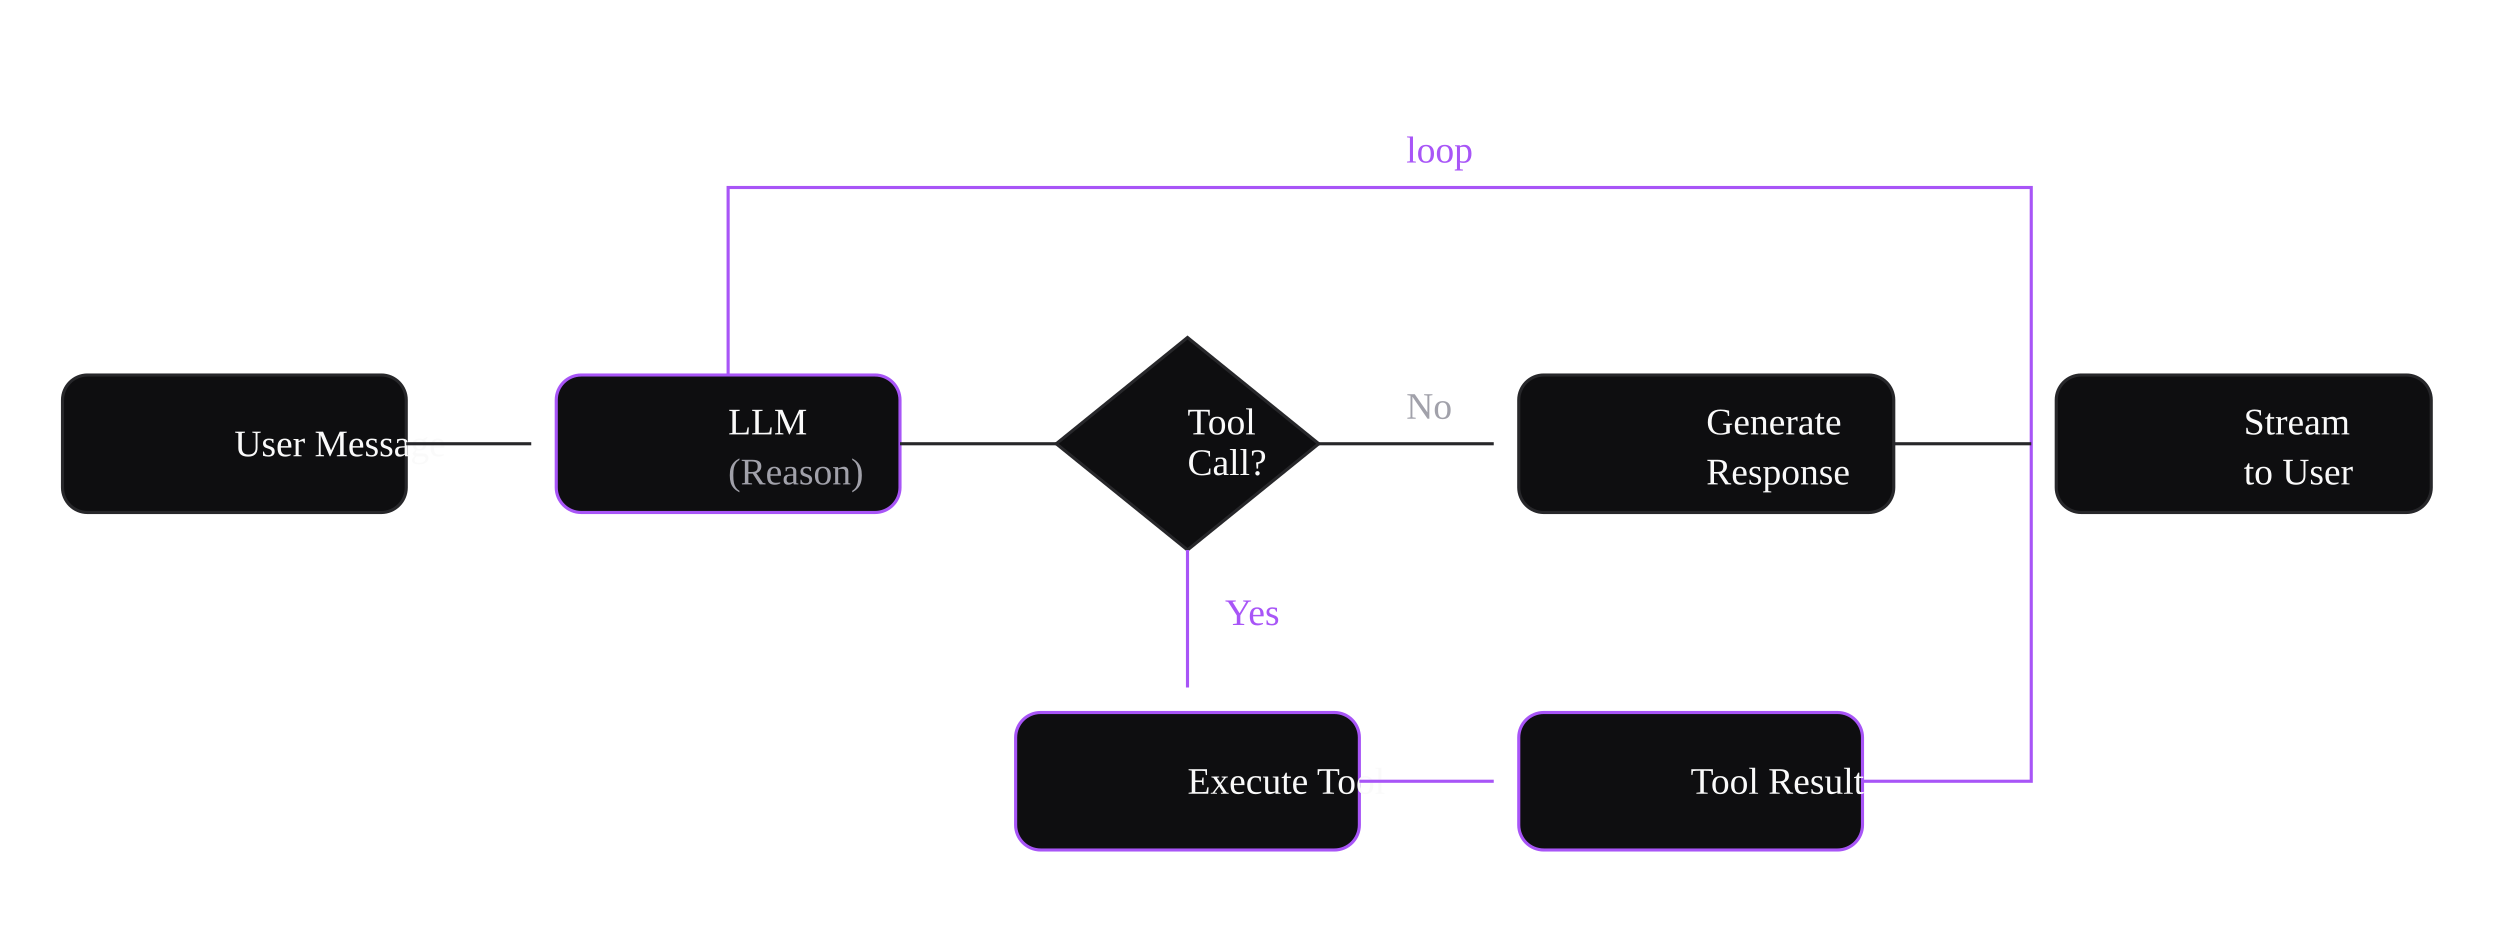
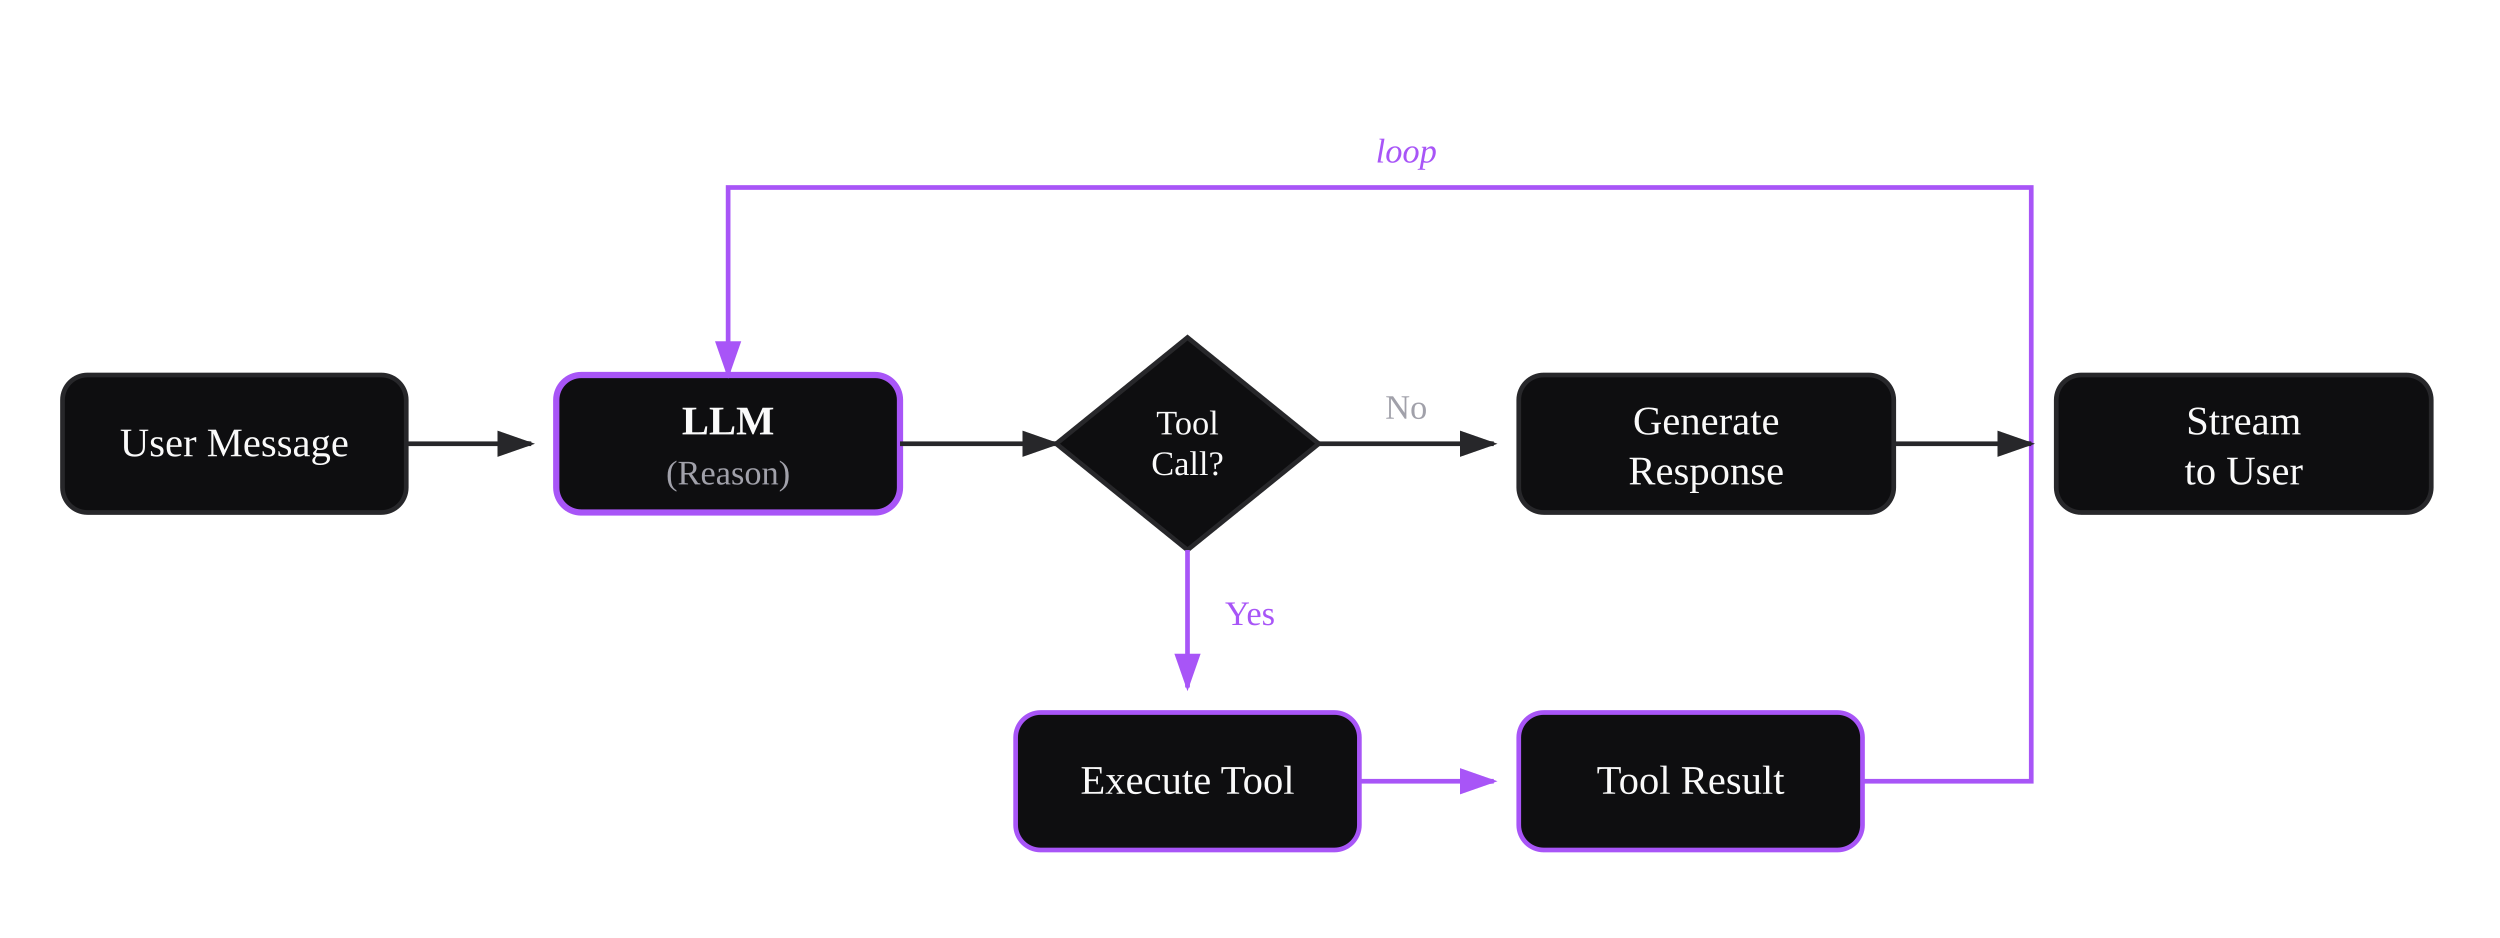
<svg xmlns="http://www.w3.org/2000/svg" id="agent-react-loop" viewBox="0 0 800 300" width="100%" height="100%">
  <defs>
    <marker id="arrow-react" viewBox="0 0 10 7" refX="9" refY="3.5" markerWidth="8" markerHeight="6" orient="auto-start-reverse">
      <polygon points="0 0, 10 3.5, 0 7" fill="#27272A" />
    </marker>
    <marker id="arrow-brand-react" viewBox="0 0 10 7" refX="9" refY="3.5" markerWidth="8" markerHeight="6" orient="auto-start-reverse">
      <polygon points="0 0, 10 3.5, 0 7" fill="#A855F7" />
    </marker>
  </defs>
-   <rect x="20" y="120" width="110" height="44" rx="8" fill="#0E0E10" stroke="#27272A" strokeWidth="1.5" />
-   <text x="75" y="146" textAnchor="middle" fill="#FAFAFA" fontSize="13" fontWeight="500">User Message</text>
-   <line x1="130" y1="142" x2="170" y2="142" stroke="#27272A" strokeWidth="1.5" markerEnd="url(#arrow-react)" />
-   <rect x="178" y="120" width="110" height="44" rx="8" fill="#0E0E10" stroke="#A855F7" strokeWidth="2" />
-   <text x="233" y="139" textAnchor="middle" fill="#FAFAFA" fontSize="13" fontWeight="600">LLM</text>
-   <text x="233" y="155" textAnchor="middle" fill="#A1A1AA" fontSize="11">(Reason)</text>
-   <line x1="288" y1="142" x2="338" y2="142" stroke="#27272A" strokeWidth="1.5" markerEnd="url(#arrow-react)" />
-   <polygon points="380,108 422,142 380,176 338,142" fill="#0E0E10" stroke="#27272A" strokeWidth="1.5" />
-   <text x="380" y="139" textAnchor="middle" fill="#FAFAFA" fontSize="11" fontWeight="500">Tool</text>
-   <text x="380" y="152" textAnchor="middle" fill="#FAFAFA" fontSize="11" fontWeight="500">Call?</text>
-   <line x1="380" y1="176" x2="380" y2="220" stroke="#A855F7" strokeWidth="1.5" markerEnd="url(#arrow-brand-react)" />
-   <text x="392" y="200" fill="#A855F7" fontSize="11" fontWeight="500">Yes</text>
-   <rect x="325" y="228" width="110" height="44" rx="8" fill="#0E0E10" stroke="#A855F7" strokeWidth="1.5" />
-   <text x="380" y="254" textAnchor="middle" fill="#FAFAFA" fontSize="13" fontWeight="500">Execute Tool</text>
-   <line x1="435" y1="250" x2="478" y2="250" stroke="#A855F7" strokeWidth="1.5" markerEnd="url(#arrow-brand-react)" />
-   <rect x="486" y="228" width="110" height="44" rx="8" fill="#0E0E10" stroke="#A855F7" strokeWidth="1.5" />
-   <text x="541" y="254" textAnchor="middle" fill="#FAFAFA" fontSize="13" fontWeight="500">Tool Result</text>
-   <polyline points="596,250 650,250 650,60 233,60 233,120" fill="none" stroke="#A855F7" strokeWidth="1.5" markerEnd="url(#arrow-brand-react)" />
-   <text x="450" y="52" textAnchor="middle" fill="#A855F7" fontSize="11" fontStyle="italic">loop</text>
-   <line x1="422" y1="142" x2="478" y2="142" stroke="#27272A" strokeWidth="1.5" markerEnd="url(#arrow-react)" />
-   <text x="450" y="134" textAnchor="middle" fill="#A1A1AA" fontSize="11" fontWeight="500">No</text>
-   <rect x="486" y="120" width="120" height="44" rx="8" fill="#0E0E10" stroke="#27272A" strokeWidth="1.5" />
-   <text x="546" y="139" textAnchor="middle" fill="#FAFAFA" fontSize="13" fontWeight="500">Generate</text>
-   <text x="546" y="155" textAnchor="middle" fill="#FAFAFA" fontSize="13" fontWeight="500">Response</text>
-   <line x1="606" y1="142" x2="650" y2="142" stroke="#27272A" strokeWidth="1.5" markerEnd="url(#arrow-react)" />
-   <rect x="658" y="120" width="120" height="44" rx="8" fill="#0E0E10" stroke="#27272A" strokeWidth="1.5" />
-   <text x="718" y="139" textAnchor="middle" fill="#FAFAFA" fontSize="13" fontWeight="500">Stream</text>
-   <text x="718" y="155" textAnchor="middle" fill="#FAFAFA" fontSize="13" fontWeight="500">to User</text>
+   <rect x="20" y="120" width="110" height="44" rx="8" fill="#0E0E10" stroke="#27272A" stroke-width="1.5" />
+   <text x="75" y="146" text-anchor="middle" fill="#FAFAFA" font-size="13" font-weight="500">User Message</text>
+   <line x1="130" y1="142" x2="170" y2="142" stroke="#27272A" stroke-width="1.5" marker-end="url(#arrow-react)" />
+   <rect x="178" y="120" width="110" height="44" rx="8" fill="#0E0E10" stroke="#A855F7" stroke-width="2" />
+   <text x="233" y="139" text-anchor="middle" fill="#FAFAFA" font-size="13" font-weight="600">LLM</text>
+   <text x="233" y="155" text-anchor="middle" fill="#A1A1AA" font-size="11">(Reason)</text>
+   <line x1="288" y1="142" x2="338" y2="142" stroke="#27272A" stroke-width="1.5" marker-end="url(#arrow-react)" />
+   <polygon points="380,108 422,142 380,176 338,142" fill="#0E0E10" stroke="#27272A" stroke-width="1.5" />
+   <text x="380" y="139" text-anchor="middle" fill="#FAFAFA" font-size="11" font-weight="500">Tool</text>
+   <text x="380" y="152" text-anchor="middle" fill="#FAFAFA" font-size="11" font-weight="500">Call?</text>
+   <line x1="380" y1="176" x2="380" y2="220" stroke="#A855F7" stroke-width="1.5" marker-end="url(#arrow-brand-react)" />
+   <text x="392" y="200" fill="#A855F7" font-size="11" font-weight="500">Yes</text>
+   <rect x="325" y="228" width="110" height="44" rx="8" fill="#0E0E10" stroke="#A855F7" stroke-width="1.5" />
+   <text x="380" y="254" text-anchor="middle" fill="#FAFAFA" font-size="13" font-weight="500">Execute Tool</text>
+   <line x1="435" y1="250" x2="478" y2="250" stroke="#A855F7" stroke-width="1.5" marker-end="url(#arrow-brand-react)" />
+   <rect x="486" y="228" width="110" height="44" rx="8" fill="#0E0E10" stroke="#A855F7" stroke-width="1.5" />
+   <text x="541" y="254" text-anchor="middle" fill="#FAFAFA" font-size="13" font-weight="500">Tool Result</text>
+   <polyline points="596,250 650,250 650,60 233,60 233,120" fill="none" stroke="#A855F7" stroke-width="1.5" marker-end="url(#arrow-brand-react)" />
+   <text x="450" y="52" text-anchor="middle" fill="#A855F7" font-size="11" font-style="italic">loop</text>
+   <line x1="422" y1="142" x2="478" y2="142" stroke="#27272A" stroke-width="1.5" marker-end="url(#arrow-react)" />
+   <text x="450" y="134" text-anchor="middle" fill="#A1A1AA" font-size="11" font-weight="500">No</text>
+   <rect x="486" y="120" width="120" height="44" rx="8" fill="#0E0E10" stroke="#27272A" stroke-width="1.5" />
+   <text x="546" y="139" text-anchor="middle" fill="#FAFAFA" font-size="13" font-weight="500">Generate</text>
+   <text x="546" y="155" text-anchor="middle" fill="#FAFAFA" font-size="13" font-weight="500">Response</text>
+   <line x1="606" y1="142" x2="650" y2="142" stroke="#27272A" stroke-width="1.5" marker-end="url(#arrow-react)" />
+   <rect x="658" y="120" width="120" height="44" rx="8" fill="#0E0E10" stroke="#27272A" stroke-width="1.5" />
+   <text x="718" y="139" text-anchor="middle" fill="#FAFAFA" font-size="13" font-weight="500">Stream</text>
+   <text x="718" y="155" text-anchor="middle" fill="#FAFAFA" font-size="13" font-weight="500">to User</text>
</svg>
